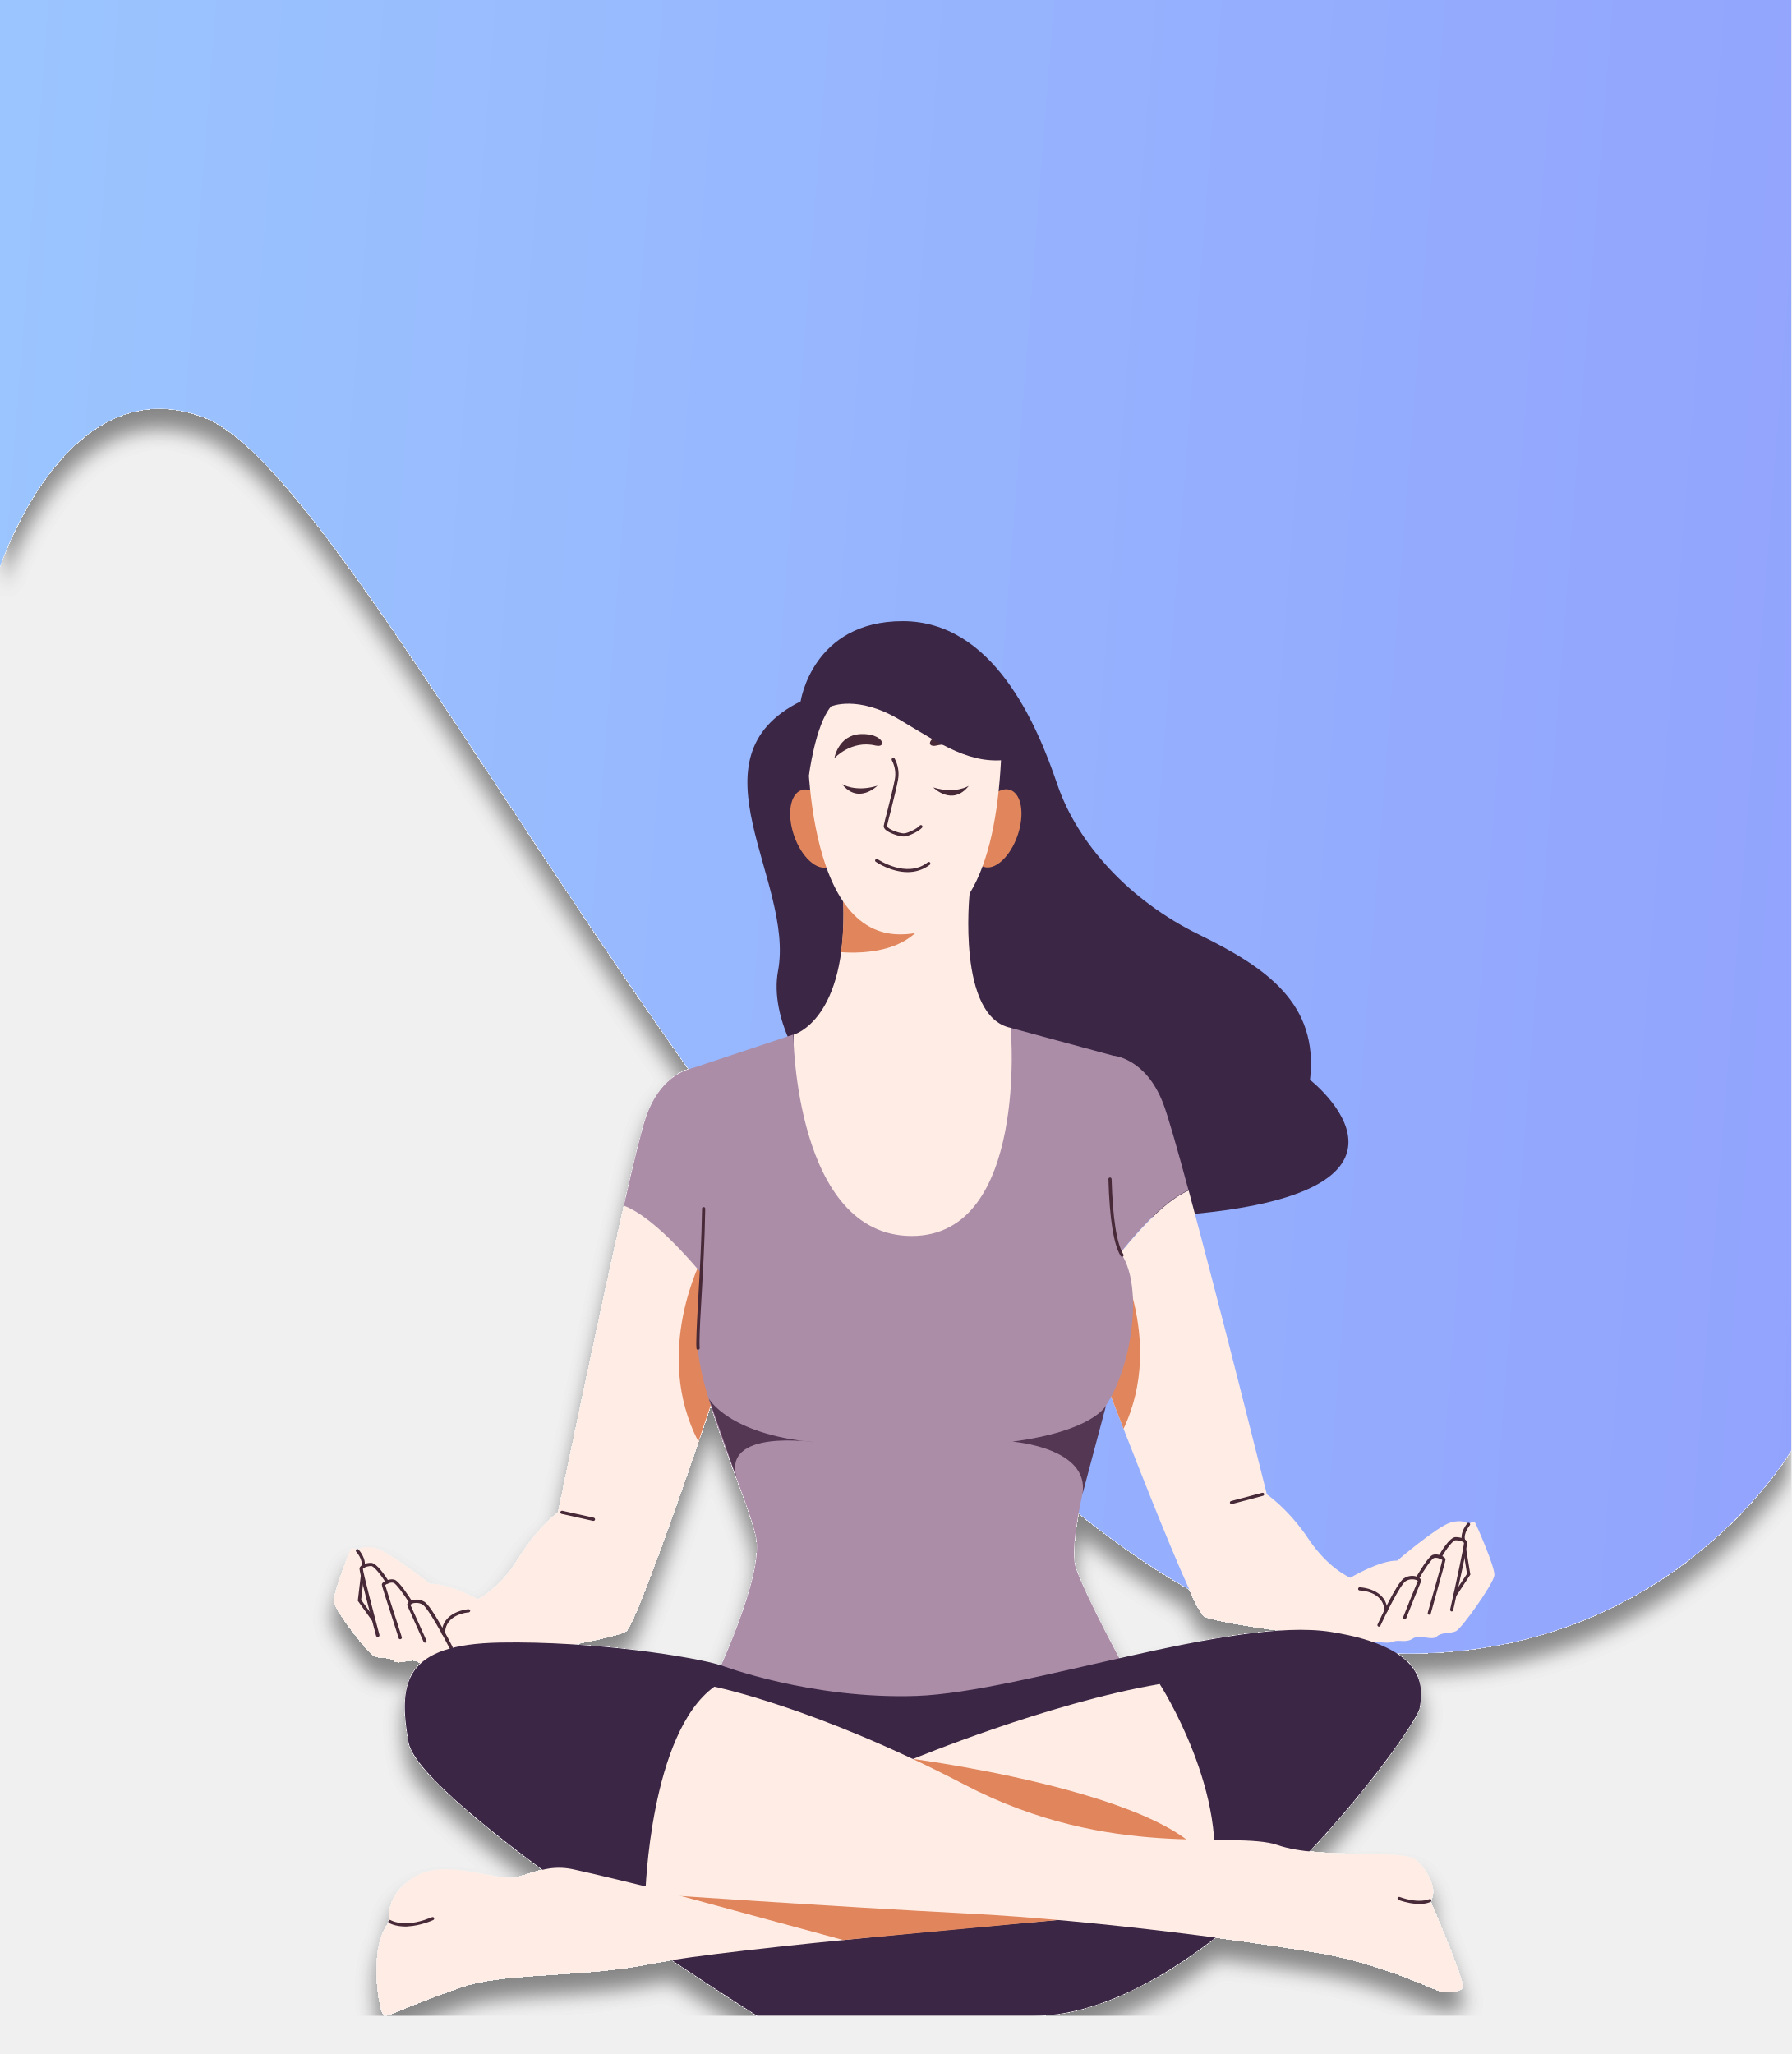
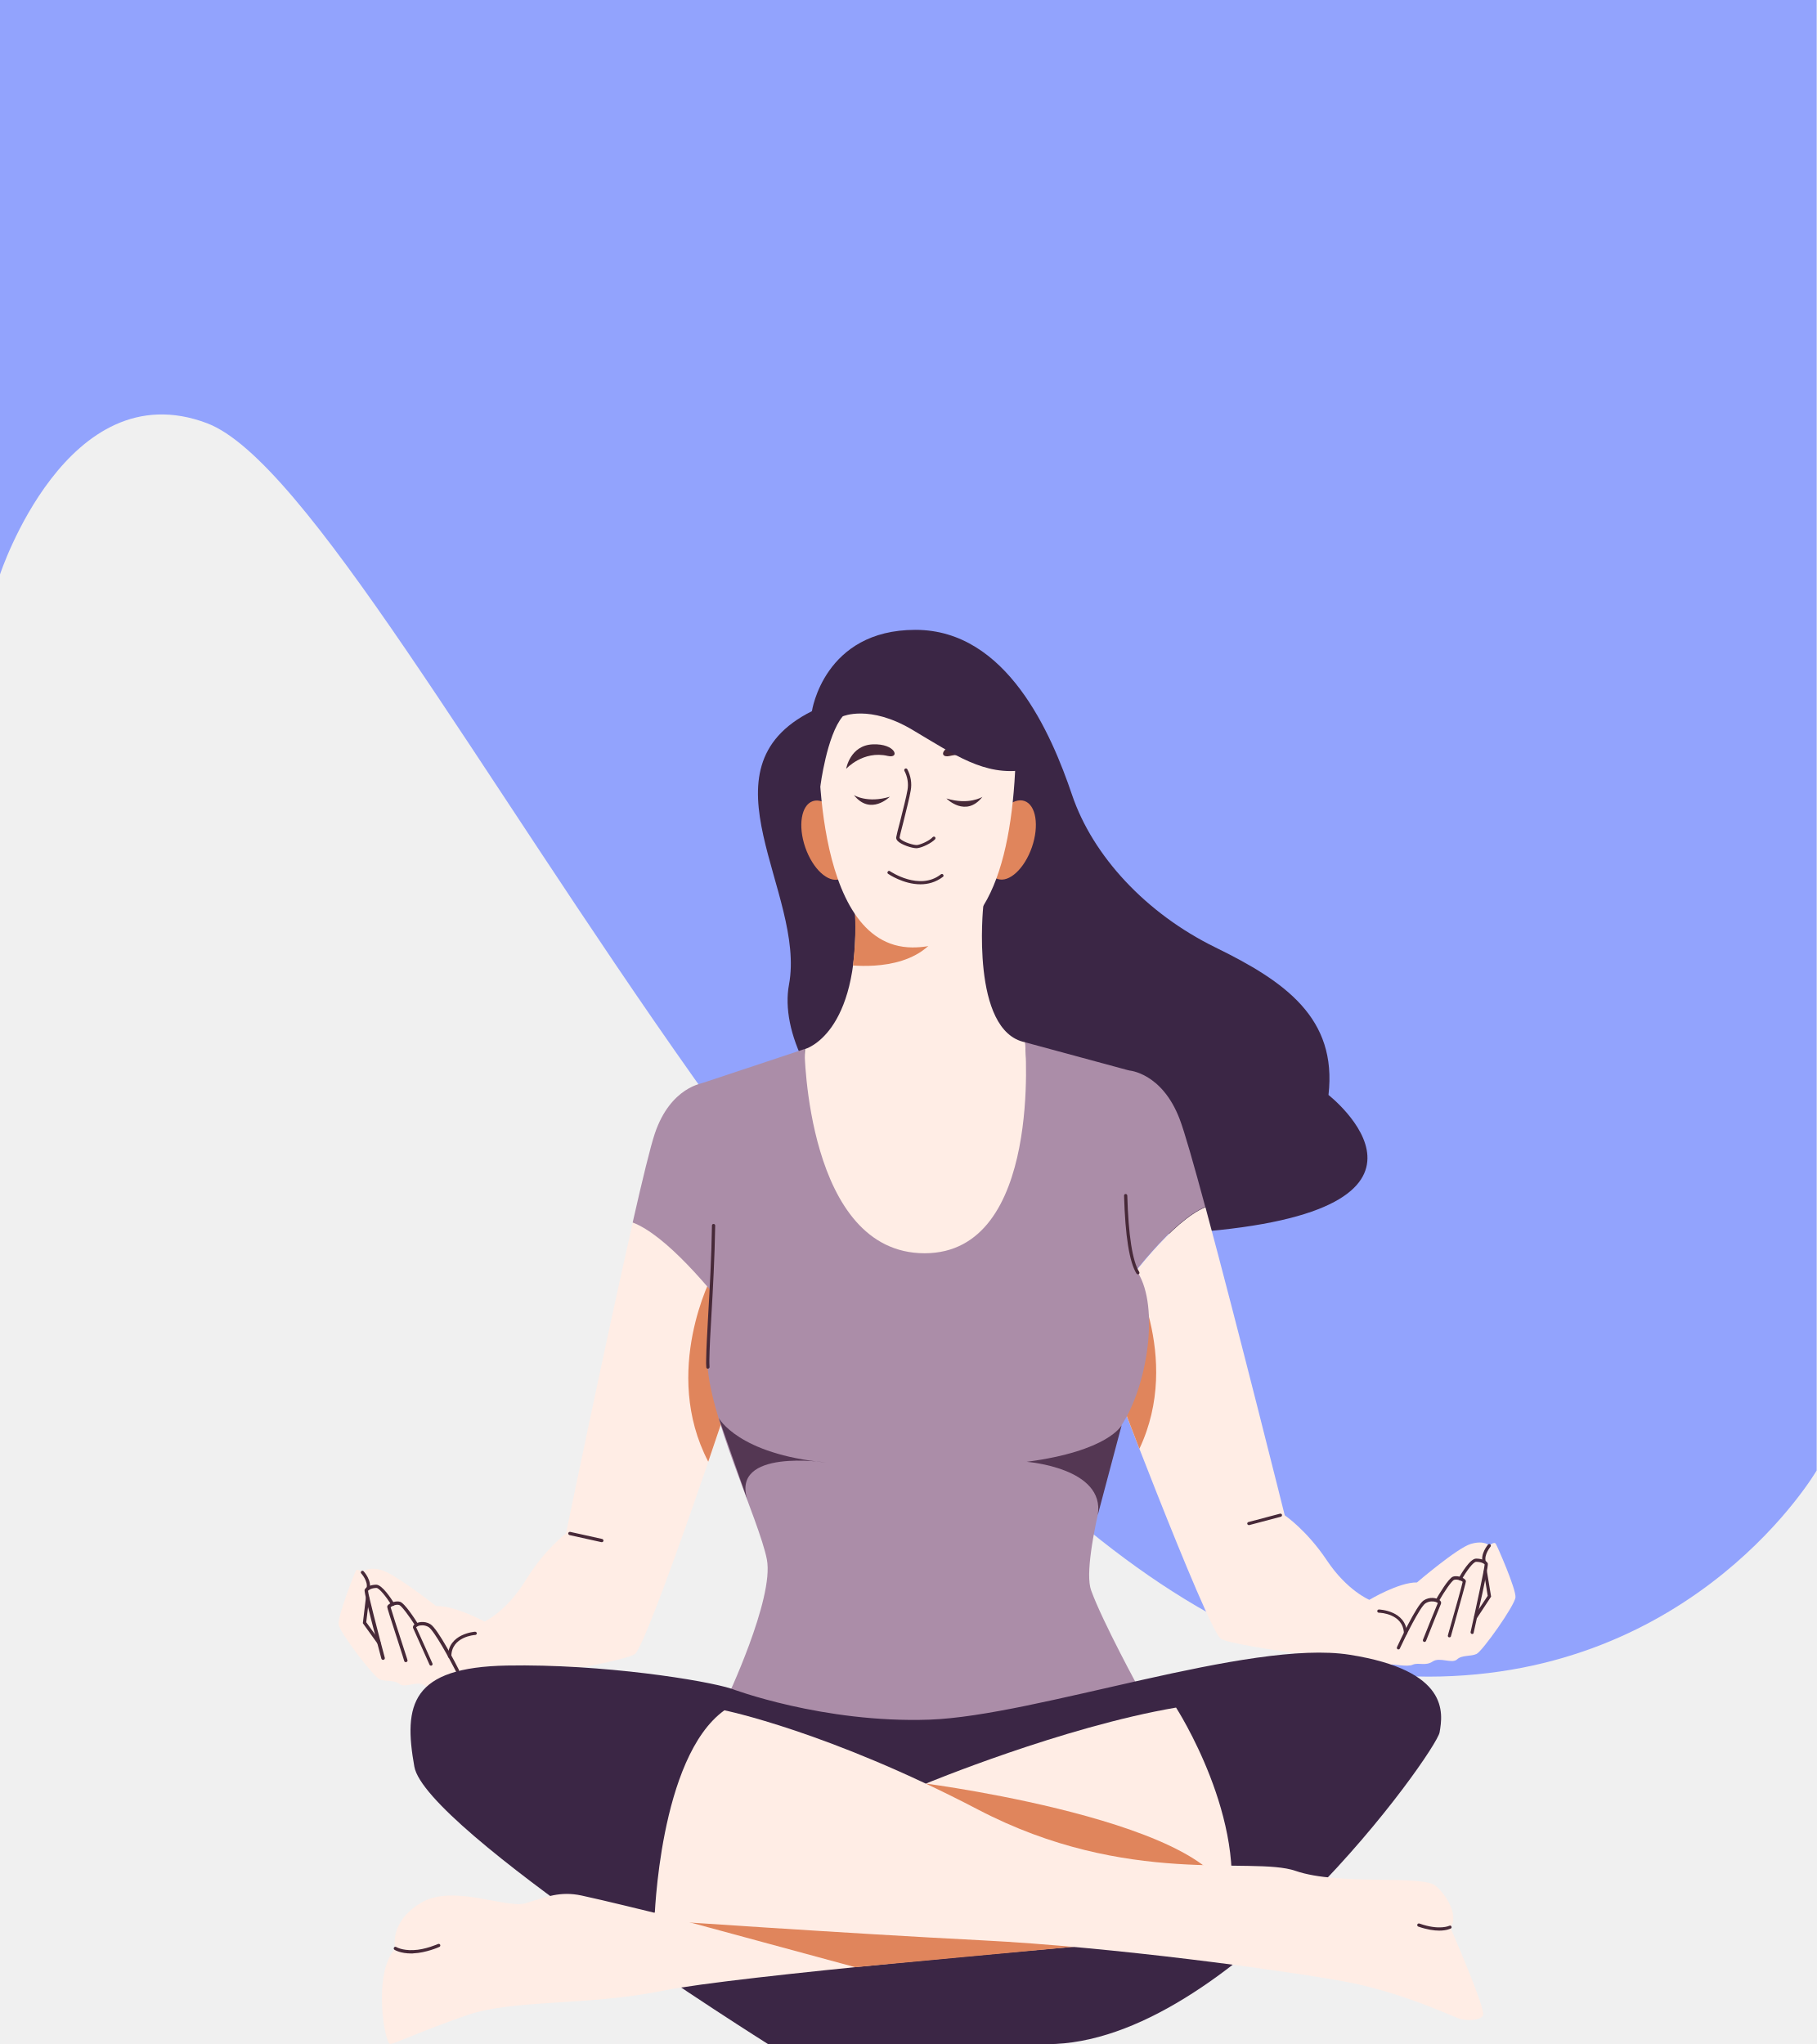
- <svg xmlns="http://www.w3.org/2000/svg" width="375" height="430" viewBox="0 0 375 430" fill="none">
-   <g clip-path="url(#clip0_698_3951)" filter="url(#filter0_dd_698_3951)">
-     <path d="M0 118.599C0 118.599 13.833 76.439 42.733 87.378C83.033 102.606 186.333 346.158 294.733 346.158C350.3 346.158 375 303.599 375 303.599V-27H0V118.599Z" fill="url(#paint0_linear_698_3951)" />
-     <path d="M167.6 146.828C167.6 146.828 170.067 130.037 188.967 130.037C207.867 130.037 217.033 151.516 221.3 164.118C225.567 176.719 236.567 188.589 250.9 195.605C265.233 202.62 276.067 210.168 274.233 226.061C274.233 226.061 304.9 250.001 246.467 254.423C188.033 258.845 159.333 222.171 162.867 203.285C166.4 184.4 143.6 158.798 167.6 146.828Z" fill="#3B2645" />
-     <path d="M202.967 187.126C202.967 187.126 200.3 212.928 211.633 215.189C211.633 215.189 216.333 261.505 189.9 261.505C163.467 261.505 166.167 216.585 166.167 216.585C166.167 216.585 177.433 213.626 176.533 188.722C175.633 163.818 203.333 169.803 202.967 187.126Z" fill="#FFEDE5" />
-     <path d="M195.1 189.42C197.333 180.942 185.833 179.213 178.1 178.98C177 181.474 176.367 184.699 176.5 188.722C176.667 192.247 176.5 195.804 176.067 199.329C180.467 199.661 192.4 199.628 195.1 189.42Z" fill="#E0855C" />
-     <path d="M173.317 181.508C175.702 180.69 176.393 176.423 174.861 171.978C173.329 167.532 170.153 164.591 167.768 165.409C165.383 166.227 164.692 170.494 166.224 174.939C167.756 179.385 170.932 182.326 173.317 181.508Z" fill="#E0855C" />
-     <path d="M213.017 174.9C214.549 170.454 213.857 166.187 211.472 165.369C209.087 164.551 205.911 167.492 204.379 171.938C202.847 176.384 203.539 180.651 205.924 181.468C208.309 182.286 211.484 179.345 213.017 174.9Z" fill="#E0855C" />
-     <path d="M169.033 150.984C169.033 150.984 167.2 195.505 188.333 195.605C204.767 195.671 209.467 175.688 209.733 153.179C210 130.669 169.3 133.694 169.033 150.984Z" fill="#FFEDE5" />
-     <path d="M190 182.571C186.467 182.571 183.367 180.443 183.333 180.41C183.167 180.31 183.133 180.111 183.267 179.944C183.367 179.778 183.567 179.745 183.733 179.878C183.8 179.911 189.8 184.001 194.233 180.51C194.367 180.41 194.6 180.41 194.7 180.576C194.8 180.742 194.8 180.942 194.633 181.042C193.133 182.172 191.533 182.571 190 182.571Z" fill="#472938" />
-     <path d="M176.267 164.151C176.267 164.151 179.033 165.913 183.7 164.483C183.7 164.45 179.733 168.506 176.267 164.151Z" fill="#472938" />
-     <path d="M202.8 164.517C202.8 164.517 200.033 166.279 195.367 164.849C195.367 164.849 199.333 168.906 202.8 164.517Z" fill="#472938" />
-     <path d="M174.667 158.731C174.667 158.731 178.167 154.874 183.267 156.071C185.867 156.67 184.867 153.478 180.167 153.677C175.467 153.877 174.667 158.731 174.667 158.731Z" fill="#472938" />
-     <path d="M204.667 158.731C204.667 158.731 201.167 154.874 196.067 156.071C193.467 156.67 194.467 153.478 199.167 153.677C203.867 153.877 204.667 158.731 204.667 158.731Z" fill="#472938" />
-     <path d="M189.2 175.123C188.2 175.123 186.067 174.392 185.333 173.66C185.067 173.394 184.967 173.128 185 172.862C185.067 172.463 185.367 171.2 185.8 169.604C186.367 167.31 187.1 164.483 187.333 163.087C187.567 161.757 187.333 160.36 186.7 159.163C186.6 158.997 186.667 158.798 186.833 158.698C187 158.598 187.2 158.665 187.3 158.831C188 160.161 188.267 161.69 188 163.187C187.767 164.616 187.033 167.476 186.467 169.77C186.067 171.299 185.733 172.629 185.7 172.962C185.7 172.995 185.733 173.062 185.833 173.195C186.533 173.893 188.733 174.558 189.367 174.458C190.2 174.325 191.933 173.527 192.533 172.829C192.667 172.696 192.867 172.696 193 172.796C193.133 172.929 193.133 173.128 193.033 173.261C192.3 174.059 190.433 174.957 189.467 175.09C189.333 175.123 189.267 175.123 189.2 175.123Z" fill="#472938" />
-     <path d="M169.333 162.389C169.333 162.389 170.667 151.782 173.967 147.892C173.967 147.892 179.5 145.431 188.3 150.652C197.1 155.872 203.267 160.261 211.433 158.964C211.433 158.964 212.2 133.661 191.1 135.024C170 136.388 165.667 147.393 169.333 162.389Z" fill="#3B2645" />
-     <path d="M308.767 318.727C308.433 318.195 307.433 319.093 307.433 319.093C307.433 319.093 306.4 317.929 303.6 318.761C300.8 319.592 292.5 326.707 292.5 326.707C288.767 326.641 282.667 330.298 282.667 330.298C282.667 330.298 278.067 328.403 273.9 322.152C269.733 315.901 265.2 312.842 265.2 312.842C265.2 312.842 255.433 273.674 248.833 249.236C242.133 252.062 233.433 263.201 227.233 272.178C227.367 276.401 227.5 279.094 227.5 279.094C227.5 279.094 249.233 336.616 252.033 338.345C254.833 340.073 286.8 343.93 287.133 343.698C287.467 343.465 290.4 344.23 291.6 343.698C292.8 343.166 294.267 344.03 295.733 343.033C297.2 342.035 299.733 343.565 300.767 342.6C301.8 341.636 303.6 342.035 304.8 341.47C306 340.905 312.7 331.462 312.833 329.766C312.967 328.07 309.1 319.259 308.767 318.727Z" fill="#FFEDE5" />
-     <path d="M232.833 260.707C232.833 260.707 244.2 280.058 235.2 299.11L227.467 279.028L232.833 260.707Z" fill="#E0855C" />
-     <path d="M248.8 249.17C246.433 240.392 244.467 233.509 243.5 231.015C239.833 221.44 233.067 221.007 233.067 221.007C226.4 221.107 226.733 256.75 227.2 272.112C233.4 263.134 242.1 252.029 248.8 249.17Z" fill="#AB8DA8" />
-     <path d="M257.8 314.87C257.667 314.87 257.533 314.771 257.467 314.638C257.433 314.471 257.533 314.272 257.7 314.239L264.233 312.51C264.4 312.476 264.6 312.576 264.633 312.742C264.667 312.909 264.567 313.108 264.4 313.141L257.867 314.87C257.867 314.87 257.833 314.87 257.8 314.87Z" fill="#472938" />
-     <path d="M290.133 337.513C289.967 337.513 289.8 337.38 289.8 337.181C289.633 333.124 284.833 332.958 284.633 332.958C284.433 332.958 284.3 332.792 284.3 332.626C284.3 332.426 284.467 332.293 284.633 332.293C284.7 332.293 290.233 332.493 290.433 337.147C290.5 337.347 290.333 337.513 290.133 337.513C290.167 337.513 290.167 337.513 290.133 337.513Z" fill="#472938" />
-     <path d="M288.667 340.539C288.633 340.539 288.567 340.539 288.533 340.506C288.367 340.439 288.3 340.24 288.367 340.073C288.767 339.209 292.367 331.429 293.867 330.431C295.1 329.6 296.6 329.866 297.2 330.398C297.6 330.73 297.467 331.063 297.433 331.163C297.267 331.528 295.333 336.316 294.367 338.777C294.3 338.943 294.1 339.043 293.933 338.976C293.767 338.91 293.667 338.71 293.733 338.544C293.833 338.245 296.433 331.794 296.8 330.963C296.733 330.897 296.567 330.764 296.233 330.697C295.967 330.631 295.1 330.464 294.233 331.03C293.1 331.794 290.033 338.045 288.933 340.406C288.9 340.472 288.8 340.539 288.667 340.539Z" fill="#472938" />
-     <path d="M299.2 338.045C299 338.045 298.867 337.912 298.867 337.713C298.867 337.646 298.867 337.646 299.8 334.355C300.567 331.661 301.8 327.272 301.933 326.574C301.733 326.375 300.8 325.976 300.167 326.175C299.667 326.341 298.133 328.602 297 330.597C296.9 330.764 296.7 330.797 296.533 330.73C296.367 330.631 296.333 330.431 296.4 330.265C297 329.234 299 325.843 299.933 325.51C300.733 325.244 301.767 325.61 302.233 325.942C302.467 326.109 302.6 326.308 302.6 326.474C302.6 326.674 302.133 328.37 300.433 334.488C300 336.05 299.567 337.547 299.533 337.713C299.533 337.912 299.367 338.045 299.2 338.045Z" fill="#472938" />
-     <path d="M303.9 337.347C303.867 337.347 303.867 337.347 303.833 337.347C303.667 337.314 303.533 337.114 303.567 336.948C304.733 331.761 306.433 323.848 306.467 322.983C306.333 322.784 305.733 322.451 304.7 322.451C304.133 322.451 302.7 324.346 301.733 326.109C301.633 326.275 301.433 326.341 301.267 326.242C301.1 326.142 301.033 325.942 301.133 325.776C301.667 324.845 303.467 321.786 304.7 321.786C305.867 321.786 306.833 322.185 307.1 322.75C307.167 322.883 307.333 323.249 304.2 337.081C304.2 337.247 304.067 337.347 303.9 337.347Z" fill="#472938" />
-     <path d="M306.4 322.784C306.267 322.784 306.133 322.684 306.067 322.551C305.533 320.855 307.1 318.96 307.167 318.894C307.3 318.761 307.5 318.727 307.633 318.86C307.767 318.993 307.8 319.193 307.667 319.326C307.667 319.359 306.267 321.022 306.7 322.385C306.767 322.551 306.667 322.75 306.467 322.817C306.467 322.784 306.433 322.784 306.4 322.784Z" fill="#472938" />
-     <path d="M304.633 334.122C304.567 334.122 304.5 334.089 304.467 334.055C304.3 333.956 304.267 333.756 304.367 333.59L307.1 329.467L306.3 324.48C306.267 324.313 306.4 324.114 306.567 324.114C306.733 324.081 306.933 324.214 306.933 324.38L307.8 329.633L304.933 333.989C304.833 334.055 304.733 334.122 304.633 334.122Z" fill="#472938" />
-     <path d="M73.467 324.28C73.767 323.748 74.8 324.579 74.8 324.579C74.8 324.579 75.8 323.382 78.633 324.114C81.467 324.845 90.033 331.595 90.033 331.595C93.733 331.395 100.033 334.787 100.033 334.787C100.033 334.787 104.567 332.692 108.5 326.275C112.433 319.858 116.833 316.599 116.833 316.599C116.833 316.599 125 277.099 130.633 252.362C137.433 254.922 146.567 265.695 153.133 274.406C153.167 278.629 153.167 281.322 153.167 281.322C153.167 281.322 133.767 339.641 131.033 341.503C128.3 343.365 96.5 348.452 96.2 348.253C95.9 348.053 92.967 348.918 91.733 348.419C90.5 347.92 89.1 348.885 87.567 347.92C86.033 346.956 83.6 348.585 82.5 347.688C81.4 346.79 79.667 347.222 78.4 346.723C77.133 346.225 70.1 337.048 69.9 335.352C69.7 333.656 73.167 324.812 73.467 324.28Z" fill="#FFEDE5" />
-     <path d="M147.033 263.301C147.033 263.301 136.467 283.117 146.2 301.77L153.1 281.388L147.033 263.301Z" fill="#E0855C" />
-     <path d="M130.6 252.395C132.6 243.55 134.3 236.601 135.167 234.041C138.433 224.332 145.2 223.601 145.2 223.601C151.867 223.435 152.933 259.078 153.1 274.439C146.533 265.761 137.4 254.988 130.6 252.395Z" fill="#AB8DA8" />
-     <path d="M124.233 318.395C124.2 318.395 124.2 318.395 124.167 318.395L117.567 316.932C117.4 316.899 117.267 316.699 117.3 316.533C117.333 316.367 117.533 316.234 117.7 316.267L124.3 317.73C124.467 317.763 124.6 317.963 124.567 318.129C124.533 318.295 124.367 318.395 124.233 318.395Z" fill="#472938" />
-     <path d="M92.8 342.301C92.6 342.301 92.467 342.135 92.467 341.969C92.5 337.28 98 336.882 98.067 336.882C98.233 336.882 98.4 337.015 98.433 337.181C98.433 337.38 98.3 337.513 98.133 337.546C97.933 337.546 93.167 337.912 93.167 341.969C93.133 342.168 93 342.301 92.8 342.301Z" fill="#472938" />
-     <path d="M94.433 345.26C94.3 345.26 94.2 345.194 94.133 345.094C92.967 342.8 89.633 336.649 88.467 335.917C87.567 335.385 86.7 335.585 86.433 335.651C86.133 335.751 85.967 335.884 85.9 335.951C86.3 336.782 89.133 343.132 89.267 343.432C89.333 343.598 89.267 343.797 89.1 343.864C88.933 343.93 88.733 343.864 88.667 343.698C87.567 341.27 85.467 336.549 85.3 336.183C85.167 335.951 85.267 335.651 85.5 335.419C86.067 334.887 87.567 334.554 88.833 335.319C90.4 336.25 94.3 343.897 94.733 344.762C94.8 344.928 94.767 345.127 94.6 345.194C94.533 345.26 94.467 345.26 94.433 345.26Z" fill="#472938" />
-     <path d="M83.767 343.166C83.6 343.166 83.467 343.066 83.433 342.9C83.4 342.733 82.967 341.403 82.467 339.841C80.467 333.69 79.933 331.961 79.933 331.761C79.933 331.562 80.033 331.395 80.267 331.229C80.733 330.863 81.733 330.464 82.567 330.697C83.533 330.963 85.667 334.288 86.3 335.286C86.4 335.452 86.333 335.651 86.2 335.751C86.033 335.851 85.833 335.784 85.733 335.651C84.5 333.69 82.867 331.495 82.4 331.362C81.733 331.163 80.833 331.628 80.633 331.828C80.8 332.426 82.233 336.948 83.133 339.674C84.133 342.767 84.133 342.767 84.133 342.833C84.133 342.999 83.967 343.166 83.767 343.166C83.8 343.166 83.8 343.166 83.767 343.166Z" fill="#472938" />
-     <path d="M79.067 342.7C78.933 342.7 78.8 342.6 78.733 342.467C75.067 328.735 75.233 328.37 75.267 328.237C75.5 327.638 76.433 327.206 77.633 327.173H77.667C78.9 327.173 80.8 330.132 81.367 331.03C81.467 331.196 81.4 331.395 81.267 331.495C81.1 331.595 80.9 331.528 80.8 331.395C79.767 329.7 78.267 327.838 77.7 327.838C76.7 327.871 76.1 328.237 75.967 328.436C76.033 329.301 78.067 337.148 79.433 342.268C79.467 342.434 79.367 342.634 79.2 342.667C79.1 342.667 79.067 342.7 79.067 342.7Z" fill="#472938" />
-     <path d="M76 328.27C75.967 328.27 75.933 328.27 75.9 328.27C75.733 328.237 75.6 328.037 75.667 327.871C76.033 326.474 74.6 324.878 74.567 324.845C74.433 324.712 74.467 324.513 74.6 324.38C74.733 324.247 74.933 324.28 75.067 324.413C75.133 324.479 76.767 326.308 76.3 328.037C76.267 328.17 76.133 328.27 76 328.27Z" fill="#472938" />
-     <path d="M78.2 339.475C78.1 339.475 78 339.442 77.933 339.342L74.9 335.119L75.533 329.833C75.567 329.666 75.733 329.533 75.9 329.533C76.067 329.567 76.2 329.733 76.2 329.899L75.6 334.92L78.5 338.943C78.6 339.076 78.567 339.309 78.433 339.408C78.333 339.475 78.267 339.475 78.2 339.475Z" fill="#472938" />
-     <path d="M211.6 215.189L233.067 221.007C233.067 221.007 230.467 255.62 234.9 262.769C239.333 269.917 236.867 286.176 231.5 294.256C231.5 294.256 222.9 321.853 225.233 328.336C227.567 334.82 235.4 349.151 235.4 349.151C235.4 349.151 200.433 366.839 149.833 351.112C149.833 351.112 159.867 330.032 158.3 321.953C156.733 313.873 145.9 291.363 146.033 280.723C146.167 270.083 149.567 241.688 144.6 223.734L166.067 216.585C166.067 216.585 166.433 258.745 190.867 258.745C215.3 258.745 211.6 215.189 211.6 215.189Z" fill="#AB8DA8" />
-     <path d="M231.533 294.256C231.533 294.256 228.867 299.576 211.933 301.803C211.933 301.803 228.233 303.034 226.6 312.809L231.533 294.256Z" fill="#543753" />
-     <path d="M148.367 292.76C148.367 292.76 152.367 300.241 170.467 301.936C170.467 301.936 150.633 298.944 154.333 309.783L148.367 292.76Z" fill="#543753" />
-     <path d="M146.133 282.585C145.967 282.585 145.8 282.452 145.8 282.286C145.767 281.721 145.733 281.222 145.767 280.723C145.8 278.329 146 275.071 146.2 271.28C146.5 266.093 146.867 259.643 146.967 253.026C146.967 252.827 147.1 252.694 147.3 252.694C147.5 252.694 147.633 252.86 147.633 253.026C147.533 259.643 147.167 266.127 146.867 271.314C146.633 275.104 146.467 278.363 146.433 280.756C146.433 281.222 146.433 281.721 146.467 282.253C146.467 282.386 146.333 282.552 146.133 282.585Z" fill="#472938" />
-     <path d="M234.9 263.101C234.8 263.101 234.667 263.035 234.6 262.935C233.133 260.574 232.267 255.154 232.033 246.842C232.033 246.643 232.167 246.51 232.367 246.51C232.533 246.51 232.7 246.643 232.7 246.842C232.933 255.055 233.767 260.375 235.167 262.602C235.267 262.769 235.2 262.968 235.067 263.068C235.033 263.068 234.967 263.101 234.9 263.101Z" fill="#472938" />
-     <path d="M151 348.652C151 348.652 169.833 355.8 191.867 355.036C213.9 354.271 258 338.378 278.6 341.636C299.2 344.895 297.867 353.639 297.167 357.662C296.467 361.686 253.7 422.033 216.133 422.033H158.567C158.567 422.033 87.833 377.579 85.533 364.744C83.233 351.91 84.9 344.23 104.633 343.864C124.367 343.498 145.7 346.923 151 348.652Z" fill="#3B2645" />
-     <path d="M191.133 368.236C191.133 368.236 219.267 356.565 242.767 352.542C242.767 352.542 257.9 375.95 253.467 395.733C253.433 395.733 199.633 383.963 191.133 368.236Z" fill="#FFEDE5" />
-     <path d="M191.133 368.236C191.133 368.236 259.2 377.113 253.433 395.733C247.667 414.353 191.133 368.236 191.133 368.236Z" fill="#E0855C" />
-     <path d="M221.733 401.917C221.733 401.917 151.967 407.902 136.667 411.028C121.367 414.153 105.867 412.757 96.4 416.048C86.933 419.34 81.7 421.867 80.567 422C79.433 422.133 76.833 407.47 81.6 402.283C81.6 402.283 80.133 396.996 86.8 392.907C93.467 388.817 104.533 394.204 108.633 392.907C112.733 391.61 115.667 390.413 120.033 391.344C124.4 392.275 135.067 394.902 135.067 394.902C135.067 394.902 190 360.09 221.733 401.917Z" fill="#FFEDE5" />
-     <path d="M135.1 394.902L176.533 406.14L221.733 401.917C221.733 401.917 201.133 380.771 172.7 382.733C144.267 384.694 135.1 394.902 135.1 394.902Z" fill="#E0855C" />
-     <path d="M149.533 353.107C149.533 353.107 170.933 357.43 201.867 373.589C232.8 389.748 258.4 383.131 267.433 386.257C276.467 389.382 293.6 386.955 296.4 389.382C299.2 391.81 301.033 396.065 299.367 397.894C299.367 397.894 306.833 414.984 306.133 416.115C305.433 417.245 302.833 417.146 301.6 416.88C300.367 416.614 289.5 411.227 277 409C264.5 406.772 230.033 401.984 202.567 400.587C175.1 399.191 135.1 396.431 135.1 396.431C135.1 396.431 136.033 362.816 149.533 353.107Z" fill="#FFEDE5" />
-     <path d="M297.1 398.592C296.033 398.592 294.6 398.393 292.767 397.761C292.6 397.695 292.5 397.495 292.567 397.329C292.633 397.163 292.833 397.063 293 397.129C297.133 398.592 299.133 397.595 299.167 397.595C299.333 397.495 299.533 397.562 299.6 397.728C299.7 397.894 299.633 398.094 299.467 398.16C299.433 398.16 298.667 398.592 297.1 398.592Z" fill="#472938" />
-     <path d="M84.967 403.314C82.633 403.314 81.5 402.582 81.433 402.549C81.267 402.449 81.233 402.25 81.333 402.084C81.433 401.917 81.633 401.884 81.8 401.984C81.8 401.984 83 402.715 85.333 402.616C87.767 402.549 90.4 401.352 90.433 401.352C90.6 401.286 90.8 401.352 90.867 401.518C90.933 401.685 90.867 401.884 90.7 401.951C90.6 402.017 87.9 403.181 85.367 403.281C85.233 403.314 85.1 403.314 84.967 403.314Z" fill="#472938" />
-   </g>
-   <defs>
-     <filter id="filter0_dd_698_3951" x="-4" y="0" width="383" height="430" filterUnits="userSpaceOnUse" color-interpolation-filters="sRGB">
-       <feFlood flood-opacity="0" result="BackgroundImageFix" />
-       <feColorMatrix in="SourceAlpha" type="matrix" values="0 0 0 0 0 0 0 0 0 0 0 0 0 0 0 0 0 0 127 0" result="hardAlpha" />
-       <feOffset dy="4" />
-       <feGaussianBlur stdDeviation="2" />
-       <feComposite in2="hardAlpha" operator="out" />
-       <feColorMatrix type="matrix" values="0 0 0 0 0 0 0 0 0 0 0 0 0 0 0 0 0 0 0.25 0" />
-       <feBlend mode="normal" in2="BackgroundImageFix" result="effect1_dropShadow_698_3951" />
-       <feColorMatrix in="SourceAlpha" type="matrix" values="0 0 0 0 0 0 0 0 0 0 0 0 0 0 0 0 0 0 127 0" result="hardAlpha" />
-       <feOffset dy="4" />
-       <feGaussianBlur stdDeviation="2" />
-       <feComposite in2="hardAlpha" operator="out" />
-       <feColorMatrix type="matrix" values="0 0 0 0 0 0 0 0 0 0 0 0 0 0 0 0 0 0 0.25 0" />
-       <feBlend mode="normal" in2="effect1_dropShadow_698_3951" result="effect2_dropShadow_698_3951" />
-       <feBlend mode="normal" in="SourceGraphic" in2="effect2_dropShadow_698_3951" result="shape" />
-     </filter>
-     <linearGradient id="paint0_linear_698_3951" x1="375" y1="346.158" x2="-124.768" y2="307.295" gradientUnits="userSpaceOnUse">
-       <stop stop-color="#92A3FD" />
-       <stop offset="1" stop-color="#9DCEFF" />
-     </linearGradient>
-     <clipPath id="clip0_698_3951">
-       <rect width="375" height="422" fill="white" />
-     </clipPath>
-   </defs>
+ <svg xmlns="http://www.w3.org/2000/svg" width="375" height="422" viewBox="0 0 375 422" fill="none">
+   <path d="M0 118.599C0 118.599 13.833 76.439 42.733 87.378C83.033 102.606 186.333 346.158 294.733 346.158C350.3 346.158 375 303.599 375 303.599V-27H0V118.599Z" fill="#92A3FD" />
+   <path d="M167.6 146.828C167.6 146.828 170.067 130.037 188.967 130.037C207.867 130.037 217.033 151.516 221.3 164.118C225.567 176.719 236.567 188.589 250.9 195.605C265.233 202.62 276.067 210.168 274.233 226.061C274.233 226.061 304.9 250.001 246.467 254.423C188.033 258.845 159.333 222.171 162.867 203.285C166.4 184.4 143.6 158.798 167.6 146.828Z" fill="#3B2645" />
+   <path d="M202.967 187.126C202.967 187.126 200.3 212.928 211.633 215.189C211.633 215.189 216.333 261.505 189.9 261.505C163.467 261.505 166.167 216.585 166.167 216.585C166.167 216.585 177.433 213.626 176.533 188.722C175.633 163.818 203.333 169.803 202.967 187.126Z" fill="#FFEDE5" />
+   <path d="M195.1 189.42C197.333 180.942 185.833 179.213 178.1 178.98C177 181.474 176.367 184.699 176.5 188.722C176.667 192.247 176.5 195.804 176.067 199.329C180.467 199.661 192.4 199.628 195.1 189.42Z" fill="#E0855C" />
+   <path d="M173.317 181.508C175.702 180.69 176.393 176.423 174.861 171.978C173.329 167.532 170.153 164.591 167.768 165.409C165.383 166.227 164.692 170.494 166.224 174.939C167.756 179.385 170.932 182.326 173.317 181.508Z" fill="#E0855C" />
+   <path d="M213.017 174.9C214.549 170.454 213.857 166.187 211.472 165.369C209.087 164.551 205.911 167.492 204.379 171.938C202.847 176.384 203.539 180.651 205.924 181.468C208.309 182.286 211.484 179.345 213.017 174.9Z" fill="#E0855C" />
+   <path d="M169.033 150.984C169.033 150.984 167.2 195.505 188.333 195.605C204.767 195.671 209.467 175.688 209.733 153.179C210 130.669 169.3 133.694 169.033 150.984Z" fill="#FFEDE5" />
+   <path d="M190 182.571C186.467 182.571 183.367 180.443 183.333 180.41C183.167 180.31 183.133 180.111 183.267 179.944C183.367 179.778 183.567 179.745 183.733 179.878C183.8 179.911 189.8 184.001 194.233 180.51C194.367 180.41 194.6 180.41 194.7 180.576C194.8 180.742 194.8 180.942 194.633 181.042C193.133 182.172 191.533 182.571 190 182.571Z" fill="#472938" />
+   <path d="M176.267 164.151C176.267 164.151 179.033 165.913 183.7 164.483C183.7 164.45 179.733 168.506 176.267 164.151Z" fill="#472938" />
+   <path d="M202.8 164.517C202.8 164.517 200.033 166.279 195.367 164.849C195.367 164.849 199.333 168.906 202.8 164.517Z" fill="#472938" />
+   <path d="M174.667 158.731C174.667 158.731 178.167 154.874 183.267 156.071C185.867 156.67 184.867 153.478 180.167 153.677C175.467 153.877 174.667 158.731 174.667 158.731Z" fill="#472938" />
+   <path d="M204.667 158.731C204.667 158.731 201.167 154.874 196.067 156.071C193.467 156.67 194.467 153.478 199.167 153.677C203.867 153.877 204.667 158.731 204.667 158.731Z" fill="#472938" />
+   <path d="M189.2 175.123C188.2 175.123 186.067 174.392 185.333 173.66C185.067 173.394 184.967 173.128 185 172.862C185.067 172.463 185.367 171.2 185.8 169.604C186.367 167.31 187.1 164.483 187.333 163.087C187.567 161.757 187.333 160.36 186.7 159.163C186.6 158.997 186.667 158.798 186.833 158.698C187 158.598 187.2 158.665 187.3 158.831C188 160.161 188.267 161.69 188 163.187C187.767 164.616 187.033 167.476 186.467 169.77C186.067 171.299 185.733 172.629 185.7 172.962C185.7 172.995 185.733 173.062 185.833 173.195C186.533 173.893 188.733 174.558 189.367 174.458C190.2 174.325 191.933 173.527 192.533 172.829C192.667 172.696 192.867 172.696 193 172.796C193.133 172.929 193.133 173.128 193.033 173.261C192.3 174.059 190.433 174.957 189.467 175.09C189.333 175.123 189.267 175.123 189.2 175.123Z" fill="#472938" />
+   <path d="M169.333 162.389C169.333 162.389 170.667 151.782 173.967 147.892C173.967 147.892 179.5 145.431 188.3 150.652C197.1 155.872 203.267 160.261 211.433 158.964C211.433 158.964 212.2 133.661 191.1 135.024C170 136.388 165.667 147.393 169.333 162.389Z" fill="#3B2645" />
+   <path d="M308.767 318.727C308.433 318.195 307.433 319.093 307.433 319.093C307.433 319.093 306.4 317.929 303.6 318.761C300.8 319.592 292.5 326.707 292.5 326.707C288.767 326.641 282.667 330.298 282.667 330.298C282.667 330.298 278.067 328.403 273.9 322.152C269.733 315.901 265.2 312.842 265.2 312.842C265.2 312.842 255.433 273.674 248.833 249.236C242.133 252.062 233.433 263.201 227.233 272.178C227.367 276.401 227.5 279.094 227.5 279.094C227.5 279.094 249.233 336.616 252.033 338.345C254.833 340.073 286.8 343.93 287.133 343.698C287.467 343.465 290.4 344.23 291.6 343.698C292.8 343.166 294.267 344.03 295.733 343.033C297.2 342.035 299.733 343.565 300.767 342.6C301.8 341.636 303.6 342.035 304.8 341.47C306 340.905 312.7 331.462 312.833 329.766C312.967 328.07 309.1 319.259 308.767 318.727Z" fill="#FFEDE5" />
+   <path d="M232.833 260.707C232.833 260.707 244.2 280.058 235.2 299.11L227.467 279.028L232.833 260.707Z" fill="#E0855C" />
+   <path d="M248.8 249.17C246.433 240.392 244.467 233.509 243.5 231.015C239.833 221.44 233.067 221.007 233.067 221.007C226.4 221.107 226.733 256.75 227.2 272.112C233.4 263.134 242.1 252.029 248.8 249.17Z" fill="#AB8DA8" />
+   <path d="M257.8 314.87C257.667 314.87 257.533 314.771 257.467 314.638C257.433 314.471 257.533 314.272 257.7 314.239L264.233 312.51C264.4 312.476 264.6 312.576 264.633 312.742C264.667 312.909 264.567 313.108 264.4 313.141L257.867 314.87C257.867 314.87 257.833 314.87 257.8 314.87Z" fill="#472938" />
+   <path d="M290.133 337.513C289.967 337.513 289.8 337.38 289.8 337.181C289.633 333.124 284.833 332.958 284.633 332.958C284.433 332.958 284.3 332.792 284.3 332.626C284.3 332.426 284.467 332.293 284.633 332.293C284.7 332.293 290.233 332.493 290.433 337.147C290.5 337.347 290.333 337.513 290.133 337.513C290.167 337.513 290.167 337.513 290.133 337.513Z" fill="#472938" />
+   <path d="M288.667 340.539C288.633 340.539 288.567 340.539 288.533 340.506C288.367 340.439 288.3 340.24 288.367 340.073C288.767 339.209 292.367 331.429 293.867 330.431C295.1 329.6 296.6 329.866 297.2 330.398C297.6 330.73 297.467 331.063 297.433 331.163C297.267 331.528 295.333 336.316 294.367 338.777C294.3 338.943 294.1 339.043 293.933 338.976C293.767 338.91 293.667 338.71 293.733 338.544C293.833 338.245 296.433 331.794 296.8 330.963C296.733 330.897 296.567 330.764 296.233 330.697C295.967 330.631 295.1 330.464 294.233 331.03C293.1 331.794 290.033 338.045 288.933 340.406C288.9 340.472 288.8 340.539 288.667 340.539Z" fill="#472938" />
+   <path d="M299.2 338.045C299 338.045 298.867 337.912 298.867 337.713C298.867 337.646 298.867 337.646 299.8 334.355C300.567 331.661 301.8 327.272 301.933 326.574C301.733 326.375 300.8 325.976 300.167 326.175C299.667 326.341 298.133 328.602 297 330.597C296.9 330.764 296.7 330.797 296.533 330.73C296.367 330.631 296.333 330.431 296.4 330.265C297 329.234 299 325.843 299.933 325.51C300.733 325.244 301.767 325.61 302.233 325.942C302.467 326.109 302.6 326.308 302.6 326.474C302.6 326.674 302.133 328.37 300.433 334.488C300 336.05 299.567 337.547 299.533 337.713C299.533 337.912 299.367 338.045 299.2 338.045Z" fill="#472938" />
+   <path d="M303.9 337.347C303.867 337.347 303.867 337.347 303.833 337.347C303.667 337.314 303.533 337.114 303.567 336.948C304.733 331.761 306.433 323.848 306.467 322.983C306.333 322.784 305.733 322.451 304.7 322.451C304.133 322.451 302.7 324.346 301.733 326.109C301.633 326.275 301.433 326.341 301.267 326.242C301.1 326.142 301.033 325.942 301.133 325.776C301.667 324.845 303.467 321.786 304.7 321.786C305.867 321.786 306.833 322.185 307.1 322.75C307.167 322.883 307.333 323.249 304.2 337.081C304.2 337.247 304.067 337.347 303.9 337.347Z" fill="#472938" />
+   <path d="M306.4 322.784C306.267 322.784 306.133 322.684 306.067 322.551C305.533 320.855 307.1 318.96 307.167 318.894C307.3 318.761 307.5 318.727 307.633 318.86C307.767 318.993 307.8 319.193 307.667 319.326C307.667 319.359 306.267 321.022 306.7 322.385C306.767 322.551 306.667 322.75 306.467 322.817C306.467 322.784 306.433 322.784 306.4 322.784Z" fill="#472938" />
+   <path d="M304.633 334.122C304.567 334.122 304.5 334.089 304.467 334.055C304.3 333.956 304.267 333.756 304.367 333.59L307.1 329.467L306.3 324.48C306.267 324.313 306.4 324.114 306.567 324.114C306.733 324.081 306.933 324.214 306.933 324.38L307.8 329.633L304.933 333.989C304.833 334.055 304.733 334.122 304.633 334.122Z" fill="#472938" />
+   <path d="M73.467 324.28C73.767 323.748 74.8 324.579 74.8 324.579C74.8 324.579 75.8 323.382 78.633 324.114C81.467 324.845 90.033 331.595 90.033 331.595C93.733 331.395 100.033 334.787 100.033 334.787C100.033 334.787 104.567 332.692 108.5 326.275C112.433 319.858 116.833 316.599 116.833 316.599C116.833 316.599 125 277.099 130.633 252.362C137.433 254.922 146.567 265.695 153.133 274.406C153.167 278.629 153.167 281.322 153.167 281.322C153.167 281.322 133.767 339.641 131.033 341.503C128.3 343.365 96.5 348.452 96.2 348.253C95.9 348.053 92.967 348.918 91.733 348.419C90.5 347.92 89.1 348.885 87.567 347.92C86.033 346.956 83.6 348.585 82.5 347.688C81.4 346.79 79.667 347.222 78.4 346.723C77.133 346.225 70.1 337.048 69.9 335.352C69.7 333.656 73.167 324.812 73.467 324.28Z" fill="#FFEDE5" />
+   <path d="M147.033 263.301C147.033 263.301 136.467 283.117 146.2 301.77L153.1 281.388L147.033 263.301Z" fill="#E0855C" />
+   <path d="M130.6 252.395C132.6 243.55 134.3 236.601 135.167 234.041C138.433 224.332 145.2 223.601 145.2 223.601C151.867 223.435 152.933 259.078 153.1 274.439C146.533 265.761 137.4 254.988 130.6 252.395Z" fill="#AB8DA8" />
+   <path d="M124.233 318.395C124.2 318.395 124.2 318.395 124.167 318.395L117.567 316.932C117.4 316.899 117.267 316.699 117.3 316.533C117.333 316.367 117.533 316.234 117.7 316.267L124.3 317.73C124.467 317.763 124.6 317.963 124.567 318.129C124.533 318.295 124.367 318.395 124.233 318.395Z" fill="#472938" />
+   <path d="M92.8 342.301C92.6 342.301 92.467 342.135 92.467 341.969C92.5 337.28 98 336.882 98.067 336.882C98.233 336.882 98.4 337.015 98.433 337.181C98.433 337.38 98.3 337.513 98.133 337.546C97.933 337.546 93.167 337.912 93.167 341.969C93.133 342.168 93 342.301 92.8 342.301Z" fill="#472938" />
+   <path d="M94.433 345.26C94.3 345.26 94.2 345.194 94.133 345.094C92.967 342.8 89.633 336.649 88.467 335.917C87.567 335.385 86.7 335.585 86.433 335.651C86.133 335.751 85.967 335.884 85.9 335.951C86.3 336.782 89.133 343.132 89.267 343.432C89.333 343.598 89.267 343.797 89.1 343.864C88.933 343.93 88.733 343.864 88.667 343.698C87.567 341.27 85.467 336.549 85.3 336.183C85.167 335.951 85.267 335.651 85.5 335.419C86.067 334.887 87.567 334.554 88.833 335.319C90.4 336.25 94.3 343.897 94.733 344.762C94.8 344.928 94.767 345.127 94.6 345.194C94.533 345.26 94.467 345.26 94.433 345.26Z" fill="#472938" />
+   <path d="M83.767 343.166C83.6 343.166 83.467 343.066 83.433 342.9C83.4 342.733 82.967 341.403 82.467 339.841C80.467 333.69 79.933 331.961 79.933 331.761C79.933 331.562 80.033 331.395 80.267 331.229C80.733 330.863 81.733 330.464 82.567 330.697C83.533 330.963 85.667 334.288 86.3 335.286C86.4 335.452 86.333 335.651 86.2 335.751C86.033 335.851 85.833 335.784 85.733 335.651C84.5 333.69 82.867 331.495 82.4 331.362C81.733 331.163 80.833 331.628 80.633 331.828C80.8 332.426 82.233 336.948 83.133 339.674C84.133 342.767 84.133 342.767 84.133 342.833C84.133 342.999 83.967 343.166 83.767 343.166C83.8 343.166 83.8 343.166 83.767 343.166Z" fill="#472938" />
+   <path d="M79.067 342.7C78.933 342.7 78.8 342.6 78.733 342.467C75.067 328.735 75.233 328.37 75.267 328.237C75.5 327.638 76.433 327.206 77.633 327.173H77.667C78.9 327.173 80.8 330.132 81.367 331.03C81.467 331.196 81.4 331.395 81.267 331.495C81.1 331.595 80.9 331.528 80.8 331.395C79.767 329.7 78.267 327.838 77.7 327.838C76.7 327.871 76.1 328.237 75.967 328.436C76.033 329.301 78.067 337.148 79.433 342.268C79.467 342.434 79.367 342.634 79.2 342.667C79.1 342.667 79.067 342.7 79.067 342.7Z" fill="#472938" />
+   <path d="M76 328.27C75.967 328.27 75.933 328.27 75.9 328.27C75.733 328.237 75.6 328.037 75.667 327.871C76.033 326.474 74.6 324.878 74.567 324.845C74.433 324.712 74.467 324.513 74.6 324.38C74.733 324.247 74.933 324.28 75.067 324.413C75.133 324.479 76.767 326.308 76.3 328.037C76.267 328.17 76.133 328.27 76 328.27Z" fill="#472938" />
+   <path d="M78.2 339.475C78.1 339.475 78 339.442 77.933 339.342L74.9 335.119L75.533 329.833C75.567 329.666 75.733 329.533 75.9 329.533C76.067 329.567 76.2 329.733 76.2 329.899L75.6 334.92L78.5 338.943C78.6 339.076 78.567 339.309 78.433 339.408C78.333 339.475 78.267 339.475 78.2 339.475Z" fill="#472938" />
+   <path d="M211.6 215.189L233.067 221.007C233.067 221.007 230.467 255.62 234.9 262.769C239.333 269.917 236.867 286.176 231.5 294.256C231.5 294.256 222.9 321.853 225.233 328.336C227.567 334.82 235.4 349.151 235.4 349.151C235.4 349.151 200.433 366.839 149.833 351.112C149.833 351.112 159.867 330.032 158.3 321.953C156.733 313.873 145.9 291.363 146.033 280.723C146.167 270.083 149.567 241.688 144.6 223.734L166.067 216.585C166.067 216.585 166.433 258.745 190.867 258.745C215.3 258.745 211.6 215.189 211.6 215.189Z" fill="#AB8DA8" />
+   <path d="M231.533 294.256C231.533 294.256 228.867 299.576 211.933 301.803C211.933 301.803 228.233 303.034 226.6 312.809L231.533 294.256Z" fill="#543753" />
+   <path d="M148.367 292.76C148.367 292.76 152.367 300.241 170.467 301.936C170.467 301.936 150.633 298.944 154.333 309.783L148.367 292.76Z" fill="#543753" />
+   <path d="M146.133 282.585C145.967 282.585 145.8 282.452 145.8 282.286C145.767 281.721 145.733 281.222 145.767 280.723C145.8 278.329 146 275.071 146.2 271.28C146.5 266.093 146.867 259.643 146.967 253.026C146.967 252.827 147.1 252.694 147.3 252.694C147.5 252.694 147.633 252.86 147.633 253.026C147.533 259.643 147.167 266.127 146.867 271.314C146.633 275.104 146.467 278.363 146.433 280.756C146.433 281.222 146.433 281.721 146.467 282.253C146.467 282.386 146.333 282.552 146.133 282.585Z" fill="#472938" />
+   <path d="M234.9 263.101C234.8 263.101 234.667 263.035 234.6 262.935C233.133 260.574 232.267 255.154 232.033 246.842C232.033 246.643 232.167 246.51 232.367 246.51C232.533 246.51 232.7 246.643 232.7 246.842C232.933 255.055 233.767 260.375 235.167 262.602C235.267 262.769 235.2 262.968 235.067 263.068C235.033 263.068 234.967 263.101 234.9 263.101Z" fill="#472938" />
+   <path d="M151 348.652C151 348.652 169.833 355.8 191.867 355.036C213.9 354.271 258 338.378 278.6 341.636C299.2 344.895 297.867 353.639 297.167 357.662C296.467 361.686 253.7 422.033 216.133 422.033H158.567C158.567 422.033 87.833 377.579 85.533 364.744C83.233 351.91 84.9 344.23 104.633 343.864C124.367 343.498 145.7 346.923 151 348.652Z" fill="#3B2645" />
+   <path d="M191.133 368.236C191.133 368.236 219.267 356.565 242.767 352.542C242.767 352.542 257.9 375.95 253.467 395.733C253.433 395.733 199.633 383.963 191.133 368.236Z" fill="#FFEDE5" />
+   <path d="M191.133 368.236C191.133 368.236 259.2 377.113 253.433 395.733C247.667 414.353 191.133 368.236 191.133 368.236Z" fill="#E0855C" />
+   <path d="M221.733 401.917C221.733 401.917 151.967 407.902 136.667 411.028C121.367 414.153 105.867 412.757 96.4 416.048C86.933 419.34 81.7 421.867 80.567 422C79.433 422.133 76.833 407.47 81.6 402.283C81.6 402.283 80.133 396.996 86.8 392.907C93.467 388.817 104.533 394.204 108.633 392.907C112.733 391.61 115.667 390.413 120.033 391.344C124.4 392.275 135.067 394.902 135.067 394.902C135.067 394.902 190 360.09 221.733 401.917Z" fill="#FFEDE5" />
+   <path d="M135.1 394.902L176.533 406.14L221.733 401.917C221.733 401.917 201.133 380.771 172.7 382.733C144.267 384.694 135.1 394.902 135.1 394.902Z" fill="#E0855C" />
+   <path d="M149.533 353.107C149.533 353.107 170.933 357.43 201.867 373.589C232.8 389.748 258.4 383.131 267.433 386.257C276.467 389.382 293.6 386.955 296.4 389.382C299.2 391.81 301.033 396.065 299.367 397.894C299.367 397.894 306.833 414.984 306.133 416.115C305.433 417.245 302.833 417.146 301.6 416.88C300.367 416.614 289.5 411.227 277 409C264.5 406.772 230.033 401.984 202.567 400.587C175.1 399.191 135.1 396.431 135.1 396.431C135.1 396.431 136.033 362.816 149.533 353.107Z" fill="#FFEDE5" />
+   <path d="M297.1 398.592C296.033 398.592 294.6 398.393 292.767 397.761C292.6 397.695 292.5 397.495 292.567 397.329C292.633 397.163 292.833 397.063 293 397.129C297.133 398.592 299.133 397.595 299.167 397.595C299.333 397.495 299.533 397.562 299.6 397.728C299.7 397.894 299.633 398.094 299.467 398.16C299.433 398.16 298.667 398.592 297.1 398.592Z" fill="#472938" />
+   <path d="M84.967 403.314C82.633 403.314 81.5 402.582 81.433 402.549C81.267 402.449 81.233 402.25 81.333 402.084C81.433 401.917 81.633 401.884 81.8 401.984C81.8 401.984 83 402.715 85.333 402.616C87.767 402.549 90.4 401.352 90.433 401.352C90.6 401.286 90.8 401.352 90.867 401.518C90.933 401.685 90.867 401.884 90.7 401.951C90.6 402.017 87.9 403.181 85.367 403.281C85.233 403.314 85.1 403.314 84.967 403.314Z" fill="#472938" />
</svg>
